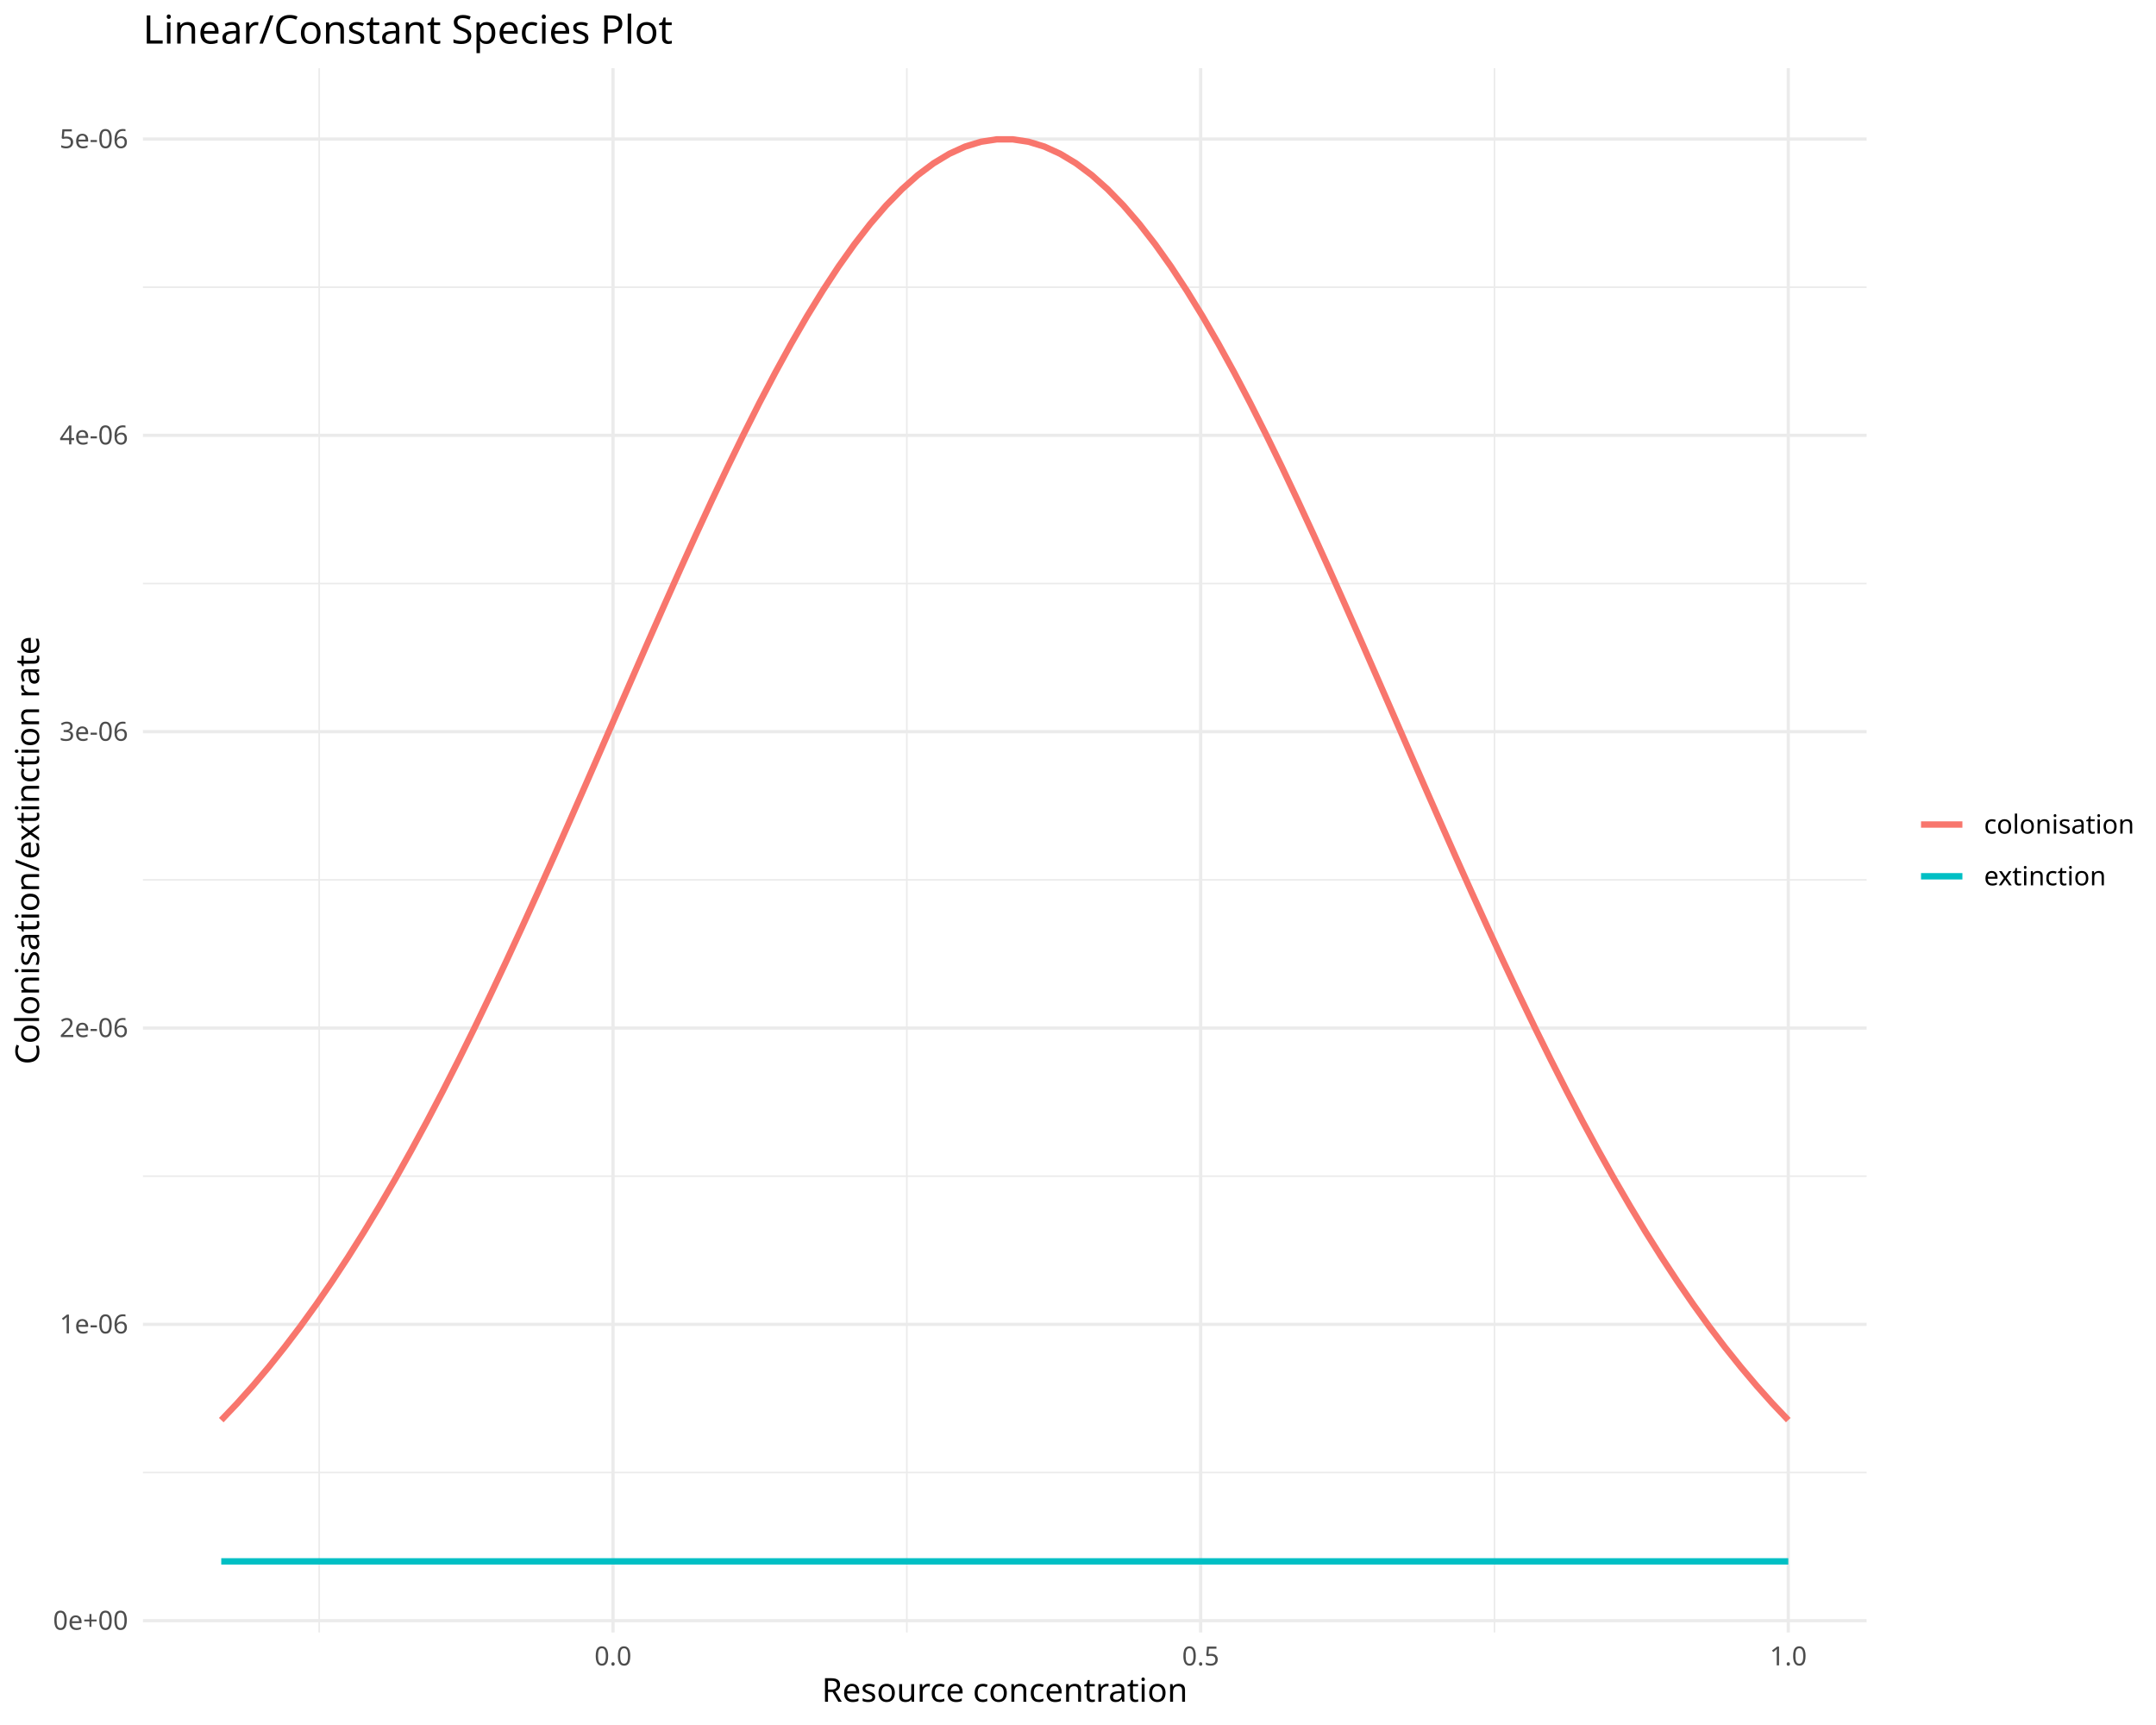
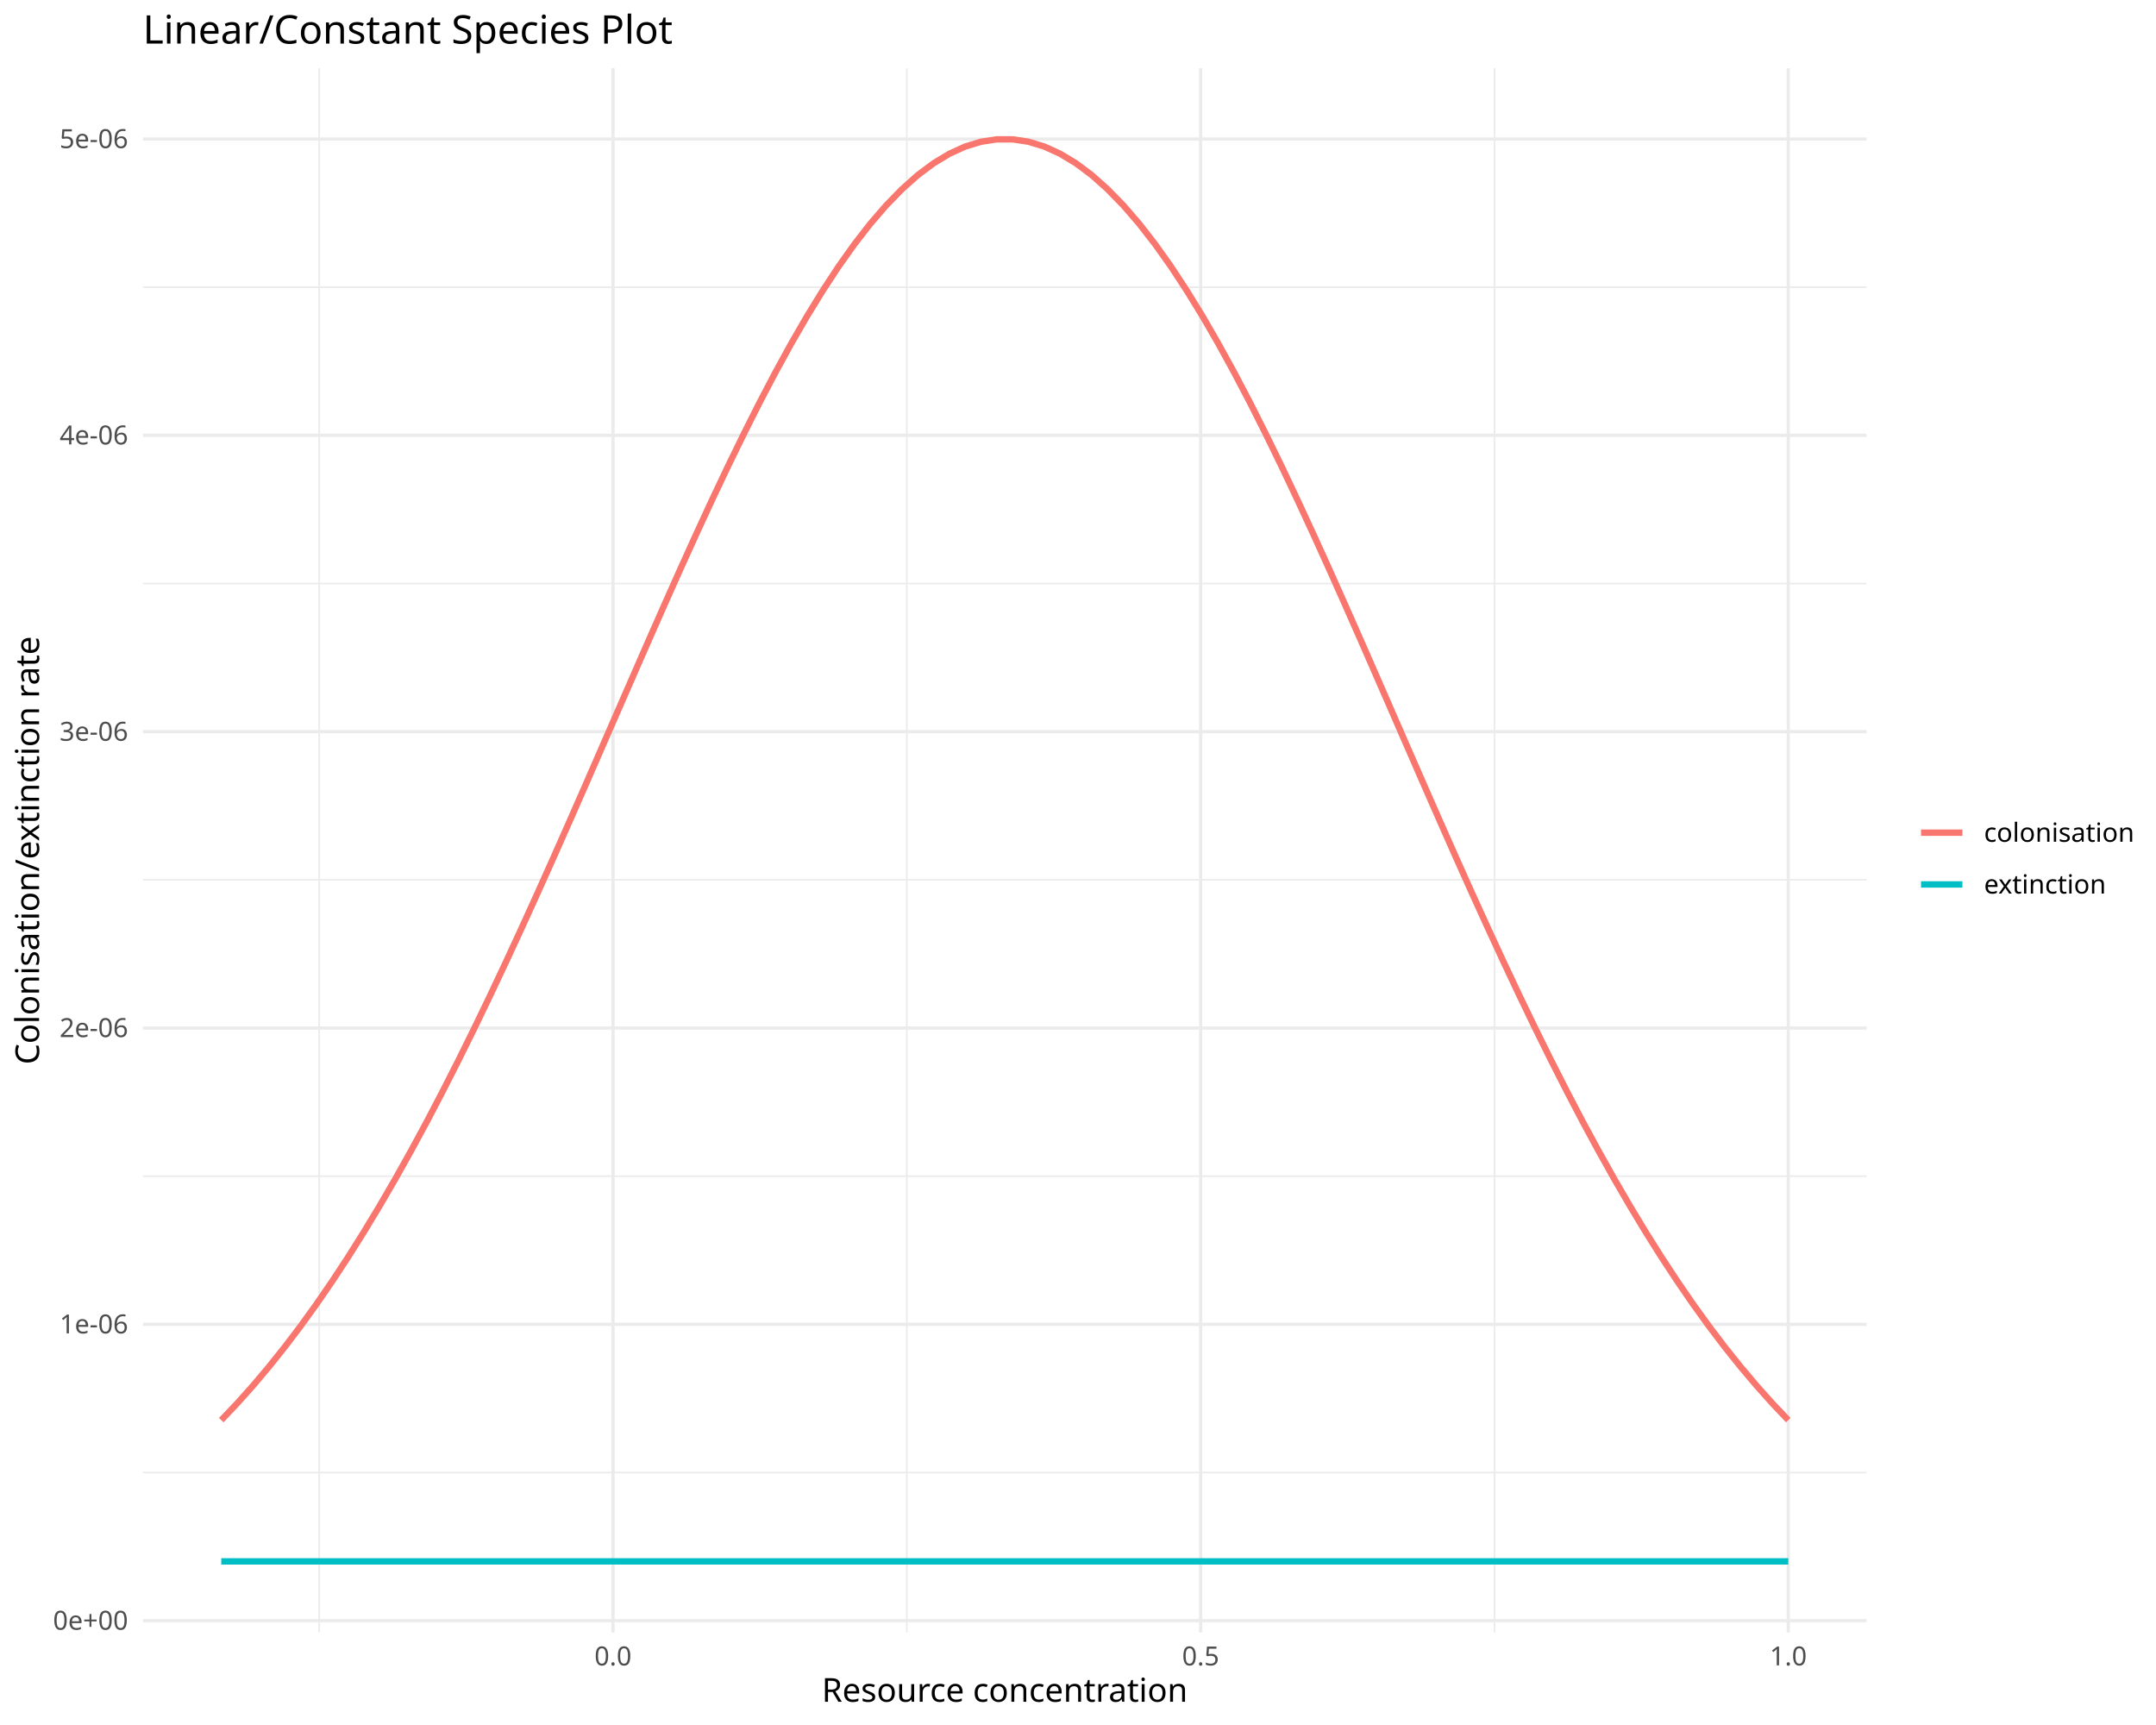
<svg xmlns="http://www.w3.org/2000/svg" class="svglite" data-engine-version="2.0" width="720.00pt" height="576.00pt" viewBox="0 0 720.00 576.00">
  <defs>
    <style type="text/css">
    .svglite line, .svglite polyline, .svglite polygon, .svglite path, .svglite rect, .svglite circle {
      fill: none;
      stroke: #000000;
      stroke-linecap: round;
      stroke-linejoin: round;
      stroke-miterlimit: 10.00;
    }
  </style>
  </defs>
  <rect width="100%" height="100%" style="stroke: none; fill: #FFFFFF;" />
  <defs>
    <clipPath id="cpMC4wMHw3MjAuMDB8MC4wMHw1NzYuMDA=">
      <rect x="0.00" y="0.00" width="720.00" height="576.00" />
    </clipPath>
  </defs>
  <g clip-path="url(#cpMC4wMHw3MjAuMDB8MC4wMHw1NzYuMDA=)">
</g>
  <defs>
    <clipPath id="cpNDcuNzN8NjIzLjM2fDIyLjc4fDU0NS4xMQ==">
      <rect x="47.73" y="22.78" width="575.64" height="522.33" />
    </clipPath>
  </defs>
  <g clip-path="url(#cpNDcuNzN8NjIzLjM2fDIyLjc4fDU0NS4xMQ==)">
    <polyline points="47.73,491.69 623.36,491.69 " style="stroke-width: 0.53; stroke: #EBEBEB; stroke-linecap: butt;" />
    <polyline points="47.73,392.74 623.36,392.74 " style="stroke-width: 0.53; stroke: #EBEBEB; stroke-linecap: butt;" />
    <polyline points="47.73,293.79 623.36,293.79 " style="stroke-width: 0.53; stroke: #EBEBEB; stroke-linecap: butt;" />
    <polyline points="47.73,194.85 623.36,194.85 " style="stroke-width: 0.53; stroke: #EBEBEB; stroke-linecap: butt;" />
    <polyline points="47.73,95.90 623.36,95.90 " style="stroke-width: 0.53; stroke: #EBEBEB; stroke-linecap: butt;" />
    <polyline points="106.60,545.11 106.60,22.78 " style="stroke-width: 0.53; stroke: #EBEBEB; stroke-linecap: butt;" />
    <polyline points="302.84,545.11 302.84,22.78 " style="stroke-width: 0.53; stroke: #EBEBEB; stroke-linecap: butt;" />
    <polyline points="499.08,545.11 499.08,22.78 " style="stroke-width: 0.53; stroke: #EBEBEB; stroke-linecap: butt;" />
    <polyline points="47.73,541.16 623.36,541.16 " style="stroke-width: 1.07; stroke: #EBEBEB; stroke-linecap: butt;" />
    <polyline points="47.73,442.21 623.36,442.21 " style="stroke-width: 1.07; stroke: #EBEBEB; stroke-linecap: butt;" />
    <polyline points="47.73,343.27 623.36,343.27 " style="stroke-width: 1.07; stroke: #EBEBEB; stroke-linecap: butt;" />
    <polyline points="47.73,244.32 623.36,244.32 " style="stroke-width: 1.07; stroke: #EBEBEB; stroke-linecap: butt;" />
    <polyline points="47.73,145.37 623.36,145.37 " style="stroke-width: 1.07; stroke: #EBEBEB; stroke-linecap: butt;" />
    <polyline points="47.73,46.42 623.36,46.42 " style="stroke-width: 1.07; stroke: #EBEBEB; stroke-linecap: butt;" />
    <polyline points="204.72,545.11 204.72,22.78 " style="stroke-width: 1.07; stroke: #EBEBEB; stroke-linecap: butt;" />
    <polyline points="400.96,545.11 400.96,22.78 " style="stroke-width: 1.07; stroke: #EBEBEB; stroke-linecap: butt;" />
    <polyline points="597.20,545.11 597.20,22.78 " style="stroke-width: 1.07; stroke: #EBEBEB; stroke-linecap: butt;" />
    <polyline points="73.89,474.20 79.18,468.63 84.46,462.72 89.75,456.46 95.03,449.86 100.32,442.90 105.61,435.58 110.89,427.90 116.18,419.86 121.46,411.47 126.75,402.71 132.04,393.61 137.32,384.17 142.61,374.40 147.89,364.30 153.18,353.90 158.47,343.21 163.75,332.26 169.04,321.05 174.32,309.63 179.61,298.01 184.90,286.22 190.18,274.30 195.47,262.27 200.75,250.18 206.04,238.06 211.33,225.95 216.61,213.89 221.90,201.92 227.18,190.09 232.47,178.43 237.75,167.01 243.04,155.85 248.33,145.01 253.61,134.52 258.90,124.44 264.18,114.81 269.47,105.66 274.76,97.05 280.04,89.00 285.33,81.56 290.61,74.76 295.90,68.63 301.19,63.20 306.47,58.49 311.76,54.53 317.04,51.35 322.33,48.94 327.62,47.33 332.90,46.53 338.19,46.53 343.47,47.33 348.76,48.94 354.05,51.35 359.33,54.53 364.62,58.49 369.90,63.20 375.19,68.63 380.47,74.76 385.76,81.56 391.05,89.00 396.33,97.05 401.62,105.66 406.90,114.81 412.19,124.44 417.48,134.52 422.76,145.01 428.05,155.85 433.33,167.01 438.62,178.43 443.91,190.09 449.19,201.92 454.48,213.89 459.76,225.95 465.05,238.06 470.34,250.18 475.62,262.27 480.91,274.30 486.19,286.22 491.48,298.01 496.77,309.63 502.05,321.05 507.34,332.26 512.62,343.21 517.91,353.90 523.20,364.30 528.48,374.40 533.77,384.17 539.05,393.61 544.34,402.71 549.62,411.47 554.91,419.86 560.20,427.90 565.48,435.58 570.77,442.90 576.05,449.86 581.34,456.46 586.63,462.72 591.91,468.63 597.20,474.20 " style="stroke-width: 2.13; stroke: #F8766D; stroke-linecap: butt;" />
    <polyline points="73.89,521.37 79.18,521.37 84.46,521.37 89.75,521.37 95.03,521.37 100.32,521.37 105.61,521.37 110.89,521.37 116.18,521.37 121.46,521.37 126.75,521.37 132.04,521.37 137.32,521.37 142.61,521.37 147.89,521.37 153.18,521.37 158.47,521.37 163.75,521.37 169.04,521.37 174.32,521.37 179.61,521.37 184.90,521.37 190.18,521.37 195.47,521.37 200.75,521.37 206.04,521.37 211.33,521.37 216.61,521.37 221.90,521.37 227.18,521.37 232.47,521.37 237.75,521.37 243.04,521.37 248.33,521.37 253.61,521.37 258.90,521.37 264.18,521.37 269.47,521.37 274.76,521.37 280.04,521.37 285.33,521.37 290.61,521.37 295.90,521.37 301.19,521.37 306.47,521.37 311.76,521.37 317.04,521.37 322.33,521.37 327.62,521.37 332.90,521.37 338.19,521.37 343.47,521.37 348.76,521.37 354.05,521.37 359.33,521.37 364.62,521.37 369.90,521.37 375.19,521.37 380.47,521.37 385.76,521.37 391.05,521.37 396.33,521.37 401.62,521.37 406.90,521.37 412.19,521.37 417.48,521.37 422.76,521.37 428.05,521.37 433.33,521.37 438.62,521.37 443.91,521.37 449.19,521.37 454.48,521.37 459.76,521.37 465.05,521.37 470.34,521.37 475.62,521.37 480.91,521.37 486.19,521.37 491.48,521.37 496.77,521.37 502.05,521.37 507.34,521.37 512.62,521.37 517.91,521.37 523.20,521.37 528.48,521.37 533.77,521.37 539.05,521.37 544.34,521.37 549.62,521.37 554.91,521.37 560.20,521.37 565.48,521.37 570.77,521.37 576.05,521.37 581.34,521.37 586.63,521.37 591.91,521.37 597.20,521.37 " style="stroke-width: 2.13; stroke: #00BFC4; stroke-linecap: butt;" />
  </g>
  <g clip-path="url(#cpMC4wMHw3MjAuMDB8MC4wMHw1NzYuMDA=)">
    <text x="42.79" y="544.19" text-anchor="end" style="font-size: 8.80px; fill: #4D4D4D; font-family: sans;" textLength="24.72px" lengthAdjust="spacingAndGlyphs">0e+00</text>
    <text x="42.79" y="445.24" text-anchor="end" style="font-size: 8.80px; fill: #4D4D4D; font-family: sans;" textLength="22.51px" lengthAdjust="spacingAndGlyphs">1e-06</text>
    <text x="42.79" y="346.29" text-anchor="end" style="font-size: 8.80px; fill: #4D4D4D; font-family: sans;" textLength="22.51px" lengthAdjust="spacingAndGlyphs">2e-06</text>
    <text x="42.79" y="247.35" text-anchor="end" style="font-size: 8.80px; fill: #4D4D4D; font-family: sans;" textLength="22.51px" lengthAdjust="spacingAndGlyphs">3e-06</text>
    <text x="42.79" y="148.40" text-anchor="end" style="font-size: 8.80px; fill: #4D4D4D; font-family: sans;" textLength="22.51px" lengthAdjust="spacingAndGlyphs">4e-06</text>
    <text x="42.79" y="49.45" text-anchor="end" style="font-size: 8.80px; fill: #4D4D4D; font-family: sans;" textLength="22.51px" lengthAdjust="spacingAndGlyphs">5e-06</text>
    <text x="204.72" y="556.10" text-anchor="middle" style="font-size: 8.80px; fill: #4D4D4D; font-family: sans;" textLength="12.23px" lengthAdjust="spacingAndGlyphs">0.0</text>
    <text x="400.96" y="556.10" text-anchor="middle" style="font-size: 8.80px; fill: #4D4D4D; font-family: sans;" textLength="12.23px" lengthAdjust="spacingAndGlyphs">0.5</text>
    <text x="597.20" y="556.10" text-anchor="middle" style="font-size: 8.80px; fill: #4D4D4D; font-family: sans;" textLength="12.23px" lengthAdjust="spacingAndGlyphs">1.0</text>
    <text x="335.54" y="568.24" text-anchor="middle" style="font-size: 11.00px; font-family: sans;" textLength="116.20px" lengthAdjust="spacingAndGlyphs">Resource concentration</text>
    <text transform="translate(13.05,283.95) rotate(-90)" text-anchor="middle" style="font-size: 11.00px; font-family: sans;" textLength="132.09px" lengthAdjust="spacingAndGlyphs">Colonisation/extinction rate</text>
-     <line x1="641.53" y1="275.31" x2="655.35" y2="275.31" style="stroke-width: 2.13; stroke: #F8766D; stroke-linecap: butt;" />
-     <line x1="641.53" y1="292.59" x2="655.35" y2="292.59" style="stroke-width: 2.13; stroke: #00BFC4; stroke-linecap: butt;" />
-     <text x="662.56" y="278.34" style="font-size: 8.80px; font-family: sans;" textLength="46.48px" lengthAdjust="spacingAndGlyphs">colonisation</text>
-     <text x="662.56" y="295.62" style="font-size: 8.80px; font-family: sans;" textLength="37.18px" lengthAdjust="spacingAndGlyphs">extinction</text>
+     <line x1="641.53" y1="278.05" x2="655.35" y2="278.05" style="stroke-width: 2.13; stroke: #F8766D; stroke-linecap: butt;" />
+     <line x1="641.53" y1="295.33" x2="655.35" y2="295.33" style="stroke-width: 2.13; stroke: #00BFC4; stroke-linecap: butt;" />
+     <text x="662.56" y="281.08" style="font-size: 8.80px; font-family: sans;" textLength="46.48px" lengthAdjust="spacingAndGlyphs">colonisation</text>
+     <text x="662.56" y="298.36" style="font-size: 8.80px; font-family: sans;" textLength="37.18px" lengthAdjust="spacingAndGlyphs">extinction</text>
    <text x="47.73" y="14.56" style="font-size: 13.20px; font-family: sans;" textLength="170.26px" lengthAdjust="spacingAndGlyphs">Linear/Constant Species Plot</text>
  </g>
</svg>
